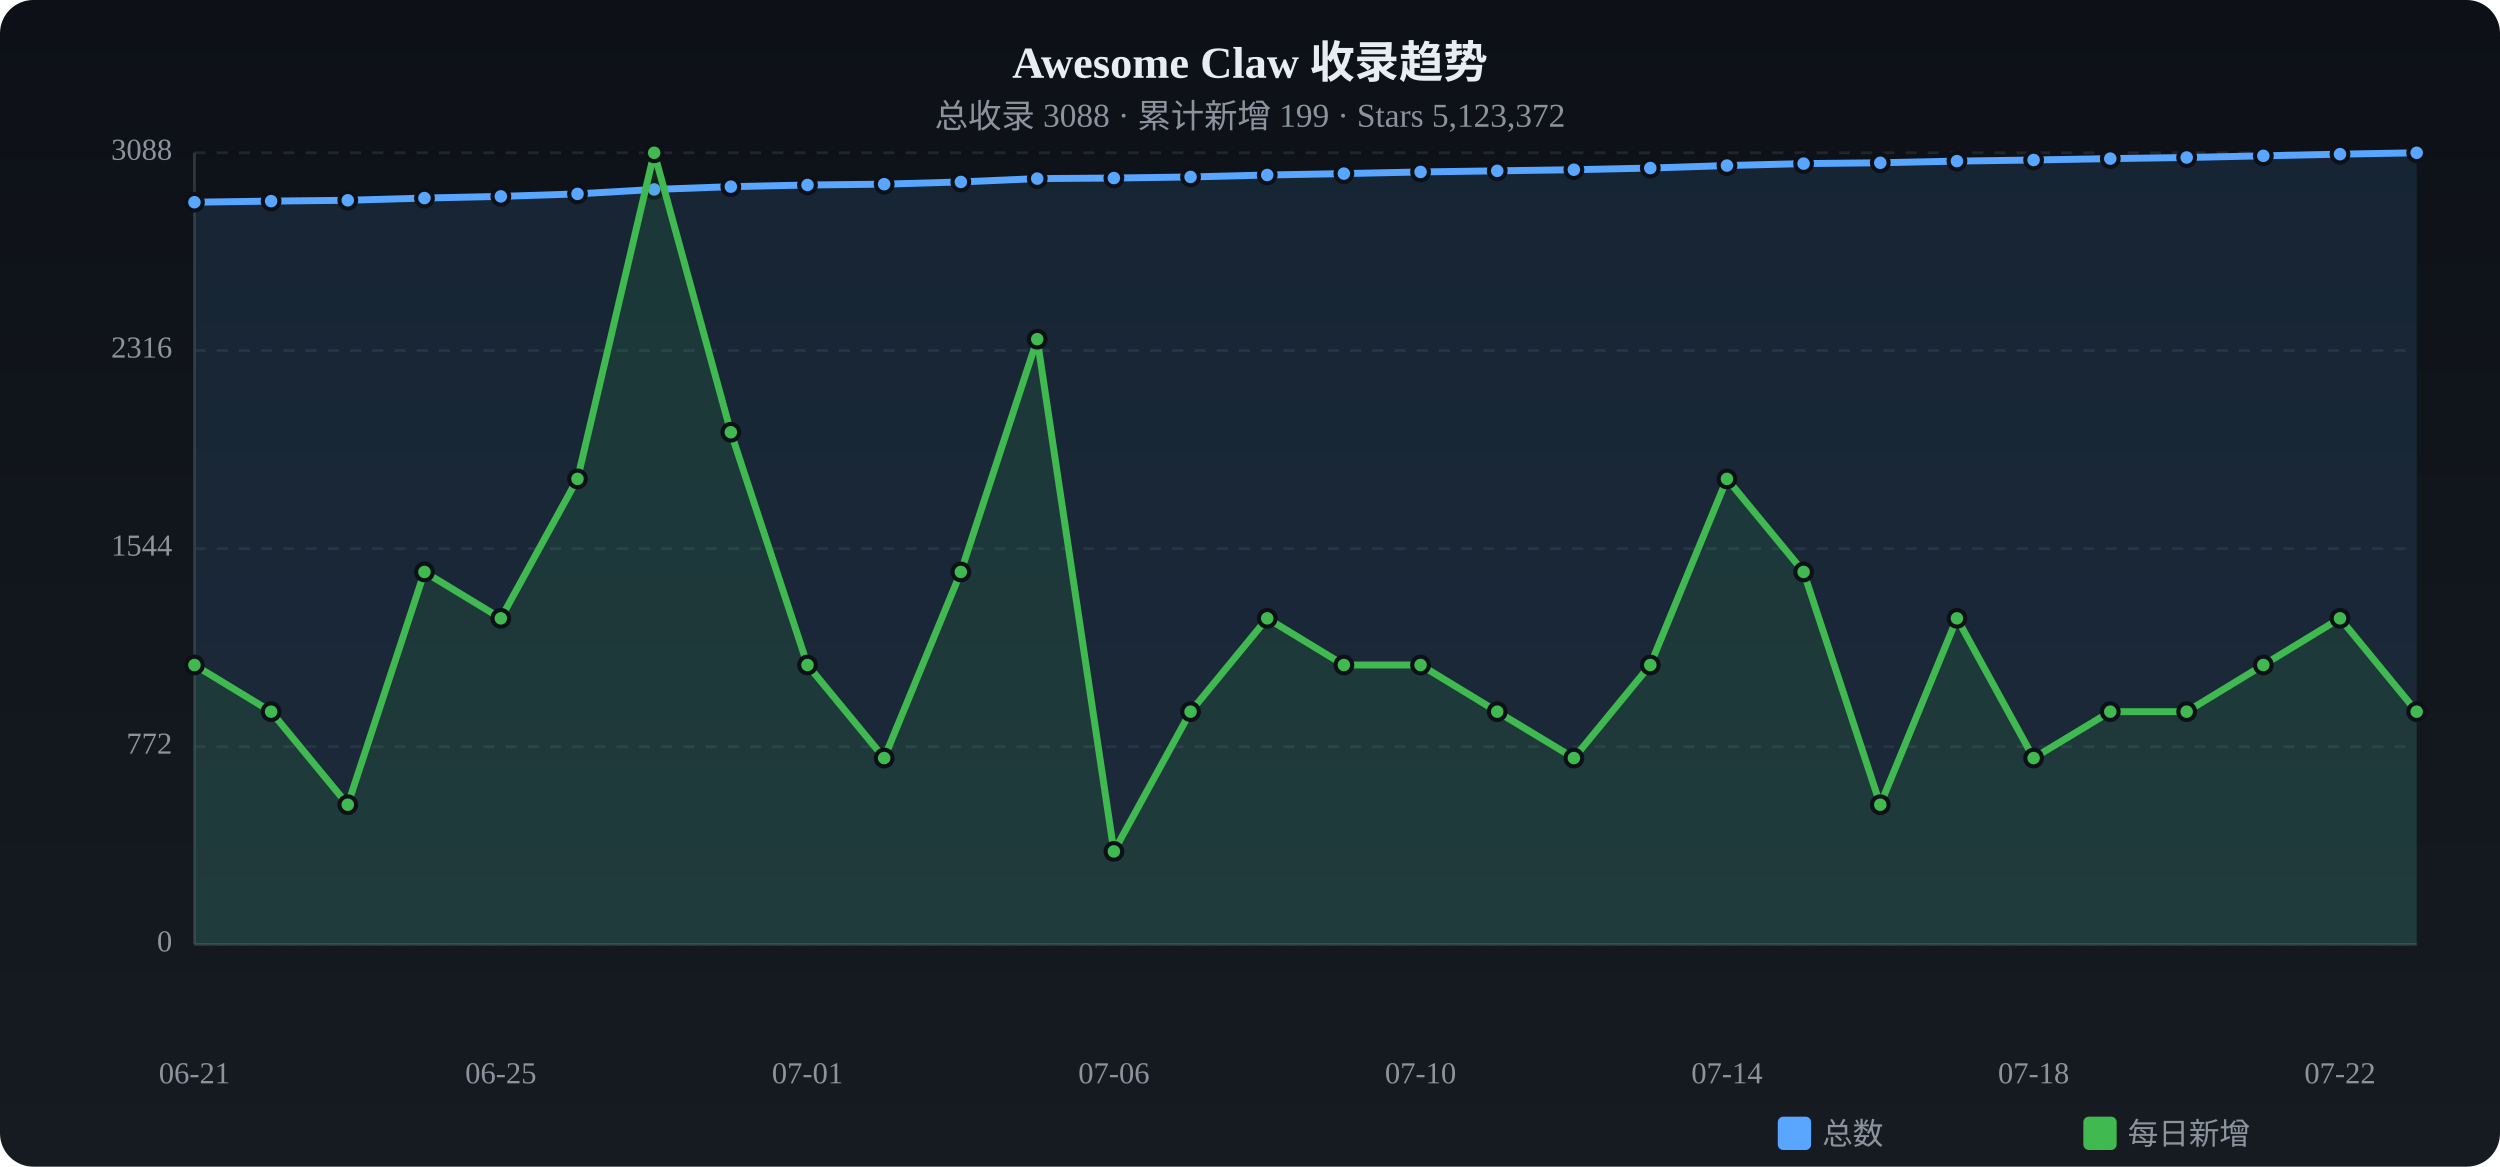
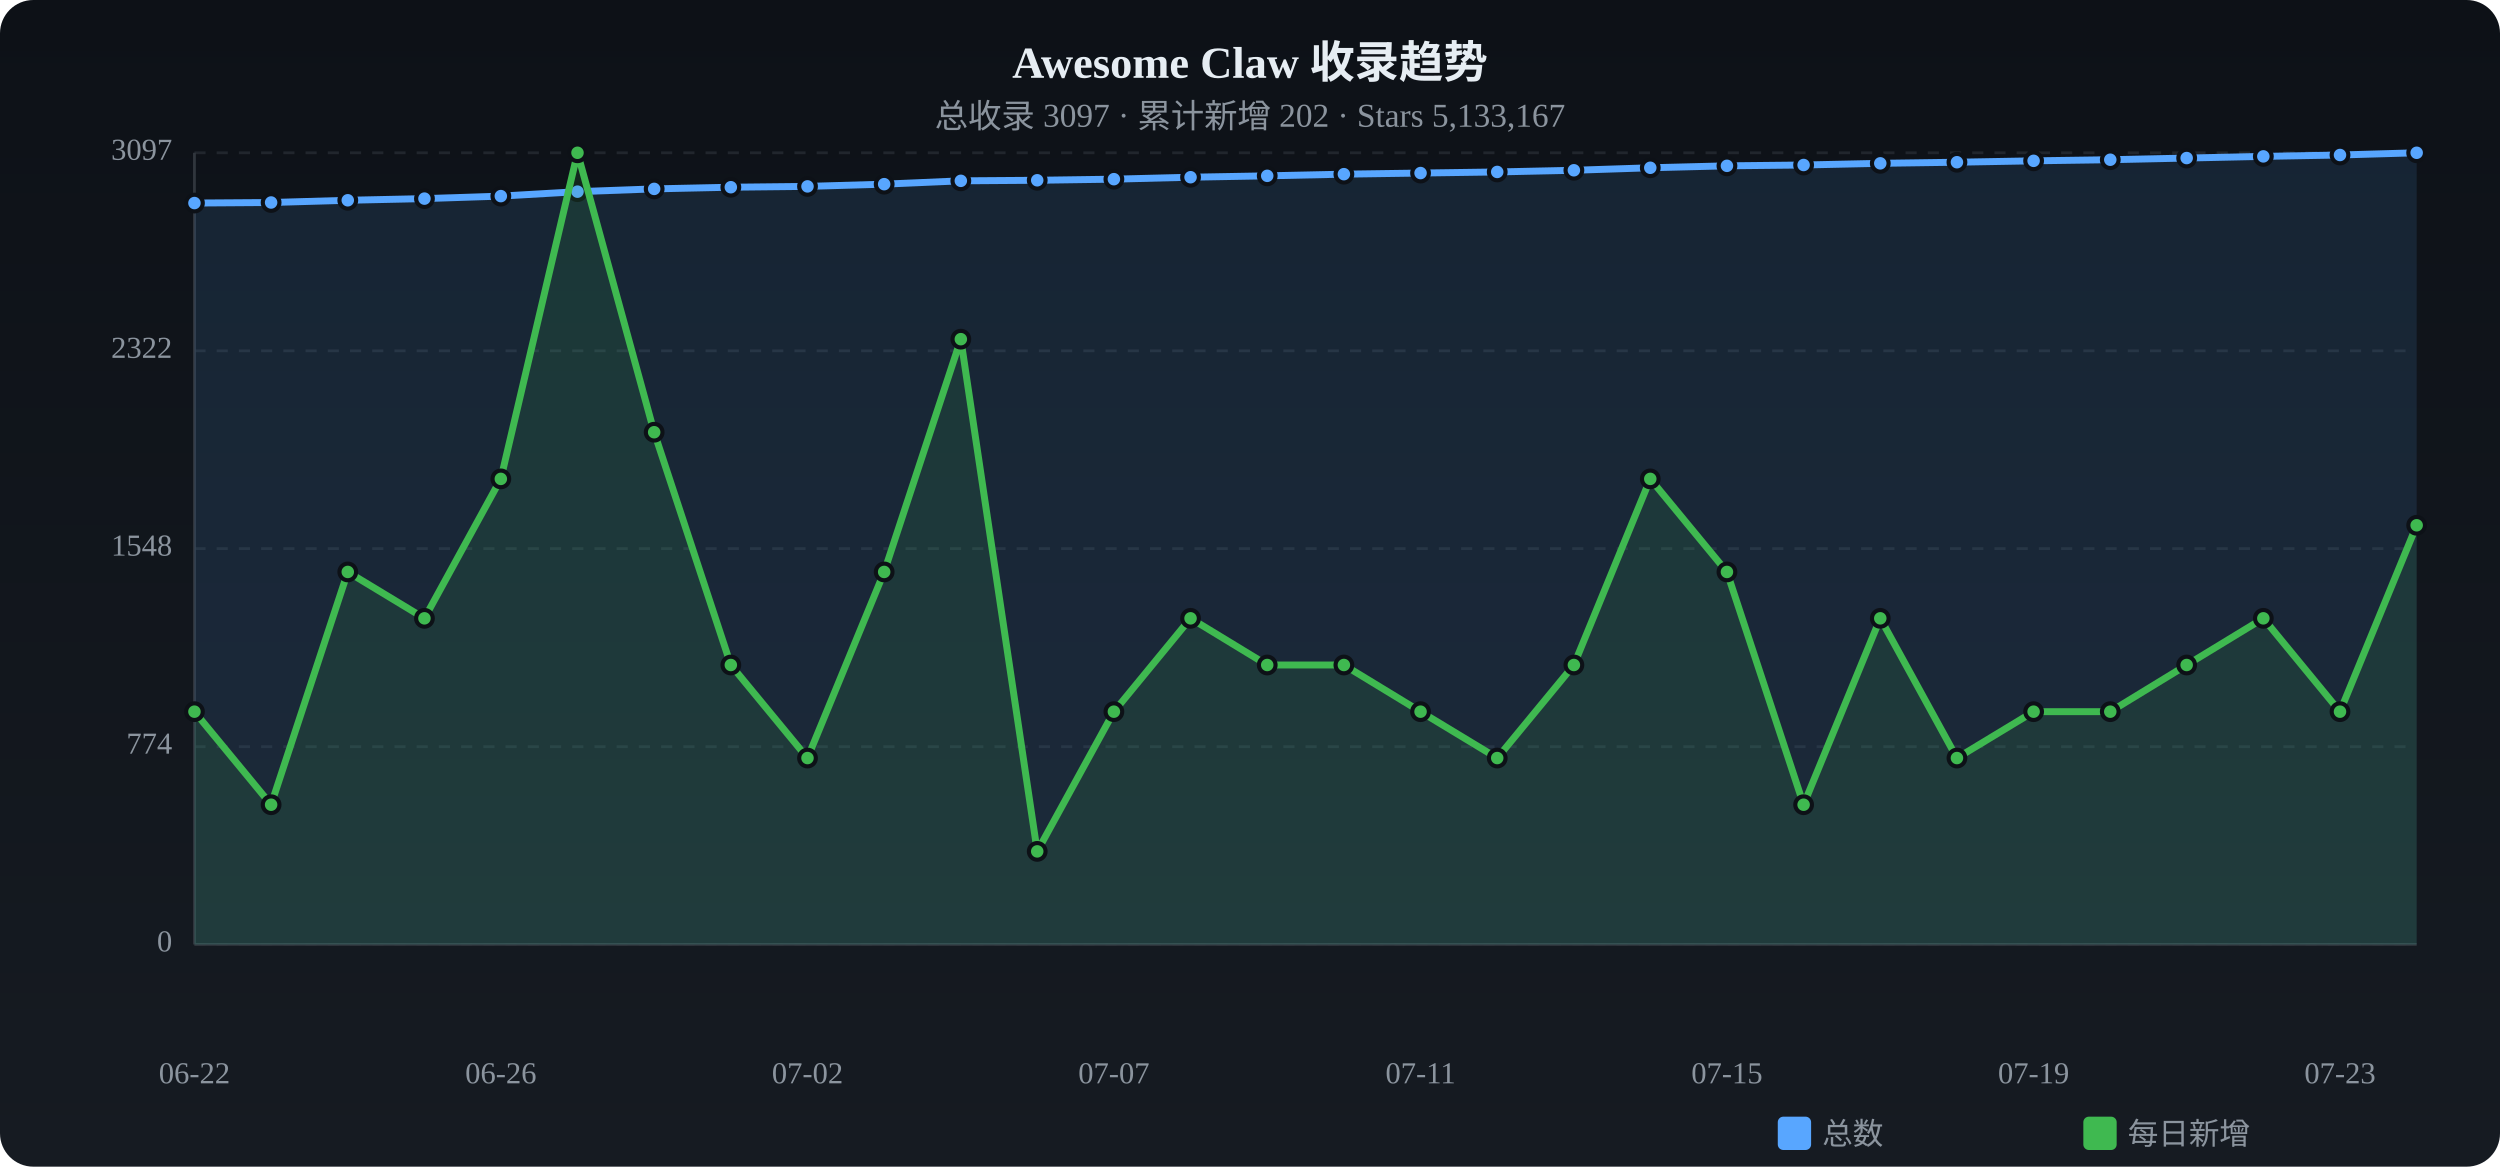
<svg xmlns="http://www.w3.org/2000/svg" viewBox="0 0 900 420" width="900" height="420">
  <defs>
    <linearGradient id="tbg" x1="0%" y1="0%" x2="0%" y2="100%">
      <stop offset="0%" stop-color="#0d1117" />
      <stop offset="100%" stop-color="#161b22" />
    </linearGradient>
  </defs>
  <rect width="900" height="420" rx="12" fill="url(#tbg)" />
  <text x="450.0" y="28" text-anchor="middle" fill="#e6edf3" font-size="16" font-weight="bold">Awesome Claw 收录趋势</text>
-   <text x="450.0" y="46" text-anchor="middle" fill="#8b949e" font-size="12">总收录 3088 · 累计新增 199 · Stars 5,123,372</text>
+   <text x="450.0" y="46" text-anchor="middle" fill="#8b949e" font-size="12">总收录 3097 · 累计新增 202 · Stars 5,133,167</text>
  <text x="62" y="340.0" text-anchor="end" fill="#8b949e" font-size="11" dominant-baseline="middle">0</text>
  <line x1="70" y1="340.0" x2="870" y2="340.0" stroke="#21262d" stroke-dasharray="4 4" />
-   <text x="62" y="268.8" text-anchor="end" fill="#8b949e" font-size="11" dominant-baseline="middle">772</text>
+   <text x="62" y="268.8" text-anchor="end" fill="#8b949e" font-size="11" dominant-baseline="middle">774</text>
  <line x1="70" y1="268.8" x2="870" y2="268.8" stroke="#21262d" stroke-dasharray="4 4" />
-   <text x="62" y="197.5" text-anchor="end" fill="#8b949e" font-size="11" dominant-baseline="middle">1544</text>
+   <text x="62" y="197.5" text-anchor="end" fill="#8b949e" font-size="11" dominant-baseline="middle">1548</text>
  <line x1="70" y1="197.5" x2="870" y2="197.5" stroke="#21262d" stroke-dasharray="4 4" />
-   <text x="62" y="126.2" text-anchor="end" fill="#8b949e" font-size="11" dominant-baseline="middle">2316</text>
-   <line x1="70" y1="126.2" x2="870" y2="126.2" stroke="#21262d" stroke-dasharray="4 4" />
-   <text x="62" y="55.0" text-anchor="end" fill="#8b949e" font-size="11" dominant-baseline="middle">3088</text>
+   <text x="62" y="126.3" text-anchor="end" fill="#8b949e" font-size="11" dominant-baseline="middle">2322</text>
+   <line x1="70" y1="126.3" x2="870" y2="126.3" stroke="#21262d" stroke-dasharray="4 4" />
+   <text x="62" y="55.0" text-anchor="end" fill="#8b949e" font-size="11" dominant-baseline="middle">3097</text>
  <line x1="70" y1="55.0" x2="870" y2="55.0" stroke="#21262d" stroke-dasharray="4 4" />
  <line x1="70" y1="55" x2="70" y2="340" stroke="#30363d" />
  <line x1="70" y1="340" x2="870" y2="340" stroke="#30363d" />
-   <path d="M70.0,72.8 L97.6,72.4 L125.2,72.1 L152.8,71.3 L180.3,70.7 L207.9,69.8 L235.5,68.2 L263.1,67.2 L290.7,66.6 L318.3,66.3 L345.9,65.5 L373.4,64.3 L401.0,64.1 L428.6,63.7 L456.2,63.0 L483.8,62.5 L511.4,61.9 L539.0,61.5 L566.6,61.1 L594.1,60.5 L621.7,59.6 L649.3,58.9 L676.9,58.6 L704.5,58.0 L732.1,57.6 L759.7,57.1 L787.2,56.7 L814.8,56.1 L842.4,55.5 L870.0,55.0 L870.0,340 L70.0,340 Z" fill="#58a6ff" opacity="0.12" />
-   <polyline points="70.0,72.8 97.6,72.4 125.2,72.1 152.8,71.3 180.3,70.7 207.9,69.8 235.5,68.2 263.1,67.2 290.7,66.6 318.3,66.3 345.9,65.5 373.4,64.3 401.0,64.1 428.6,63.7 456.2,63.0 483.8,62.5 511.4,61.9 539.0,61.5 566.6,61.1 594.1,60.5 621.7,59.6 649.3,58.9 676.9,58.6 704.5,58.0 732.1,57.6 759.7,57.1 787.2,56.7 814.8,56.1 842.4,55.5 870.0,55.0" fill="none" stroke="#58a6ff" stroke-width="2.5" stroke-linecap="round" stroke-linejoin="round" />
-   <circle cx="70.0" cy="72.8" r="3" fill="#58a6ff" stroke="#0d1117" stroke-width="1.5" />
-   <circle cx="97.6" cy="72.4" r="3" fill="#58a6ff" stroke="#0d1117" stroke-width="1.5" />
+   <path d="M70.0,73.1 L97.6,72.9 L125.2,72.1 L152.8,71.5 L180.3,70.6 L207.9,69.0 L235.5,68.0 L263.1,67.4 L290.7,67.1 L318.3,66.3 L345.9,65.1 L373.4,64.9 L401.0,64.5 L428.6,63.8 L456.2,63.3 L483.8,62.7 L511.4,62.3 L539.0,61.9 L566.6,61.3 L594.1,60.4 L621.7,59.7 L649.3,59.4 L676.9,58.8 L704.5,58.4 L732.1,57.9 L759.7,57.5 L787.2,56.9 L814.8,56.3 L842.4,55.8 L870.0,55.0 L870.0,340 L70.0,340 Z" fill="#58a6ff" opacity="0.12" />
+   <polyline points="70.0,73.1 97.6,72.9 125.2,72.1 152.8,71.5 180.3,70.6 207.9,69.0 235.5,68.0 263.1,67.4 290.7,67.1 318.3,66.3 345.9,65.1 373.4,64.9 401.0,64.5 428.6,63.8 456.2,63.3 483.8,62.7 511.4,62.3 539.0,61.9 566.6,61.3 594.1,60.4 621.7,59.7 649.3,59.4 676.9,58.8 704.5,58.4 732.1,57.9 759.7,57.5 787.2,56.9 814.8,56.3 842.4,55.8 870.0,55.0" fill="none" stroke="#58a6ff" stroke-width="2.5" stroke-linecap="round" stroke-linejoin="round" />
+   <circle cx="70.0" cy="73.1" r="3" fill="#58a6ff" stroke="#0d1117" stroke-width="1.5" />
+   <circle cx="97.6" cy="72.9" r="3" fill="#58a6ff" stroke="#0d1117" stroke-width="1.5" />
  <circle cx="125.2" cy="72.1" r="3" fill="#58a6ff" stroke="#0d1117" stroke-width="1.5" />
-   <circle cx="152.8" cy="71.3" r="3" fill="#58a6ff" stroke="#0d1117" stroke-width="1.5" />
-   <circle cx="180.3" cy="70.7" r="3" fill="#58a6ff" stroke="#0d1117" stroke-width="1.5" />
-   <circle cx="207.9" cy="69.8" r="3" fill="#58a6ff" stroke="#0d1117" stroke-width="1.5" />
-   <circle cx="235.5" cy="68.2" r="3" fill="#58a6ff" stroke="#0d1117" stroke-width="1.5" />
-   <circle cx="263.1" cy="67.2" r="3" fill="#58a6ff" stroke="#0d1117" stroke-width="1.5" />
-   <circle cx="290.7" cy="66.6" r="3" fill="#58a6ff" stroke="#0d1117" stroke-width="1.5" />
+   <circle cx="152.8" cy="71.5" r="3" fill="#58a6ff" stroke="#0d1117" stroke-width="1.5" />
+   <circle cx="180.3" cy="70.6" r="3" fill="#58a6ff" stroke="#0d1117" stroke-width="1.5" />
+   <circle cx="207.9" cy="69.0" r="3" fill="#58a6ff" stroke="#0d1117" stroke-width="1.5" />
+   <circle cx="235.5" cy="68.0" r="3" fill="#58a6ff" stroke="#0d1117" stroke-width="1.5" />
+   <circle cx="263.1" cy="67.4" r="3" fill="#58a6ff" stroke="#0d1117" stroke-width="1.5" />
+   <circle cx="290.7" cy="67.1" r="3" fill="#58a6ff" stroke="#0d1117" stroke-width="1.5" />
  <circle cx="318.3" cy="66.3" r="3" fill="#58a6ff" stroke="#0d1117" stroke-width="1.5" />
-   <circle cx="345.9" cy="65.5" r="3" fill="#58a6ff" stroke="#0d1117" stroke-width="1.5" />
-   <circle cx="373.4" cy="64.3" r="3" fill="#58a6ff" stroke="#0d1117" stroke-width="1.5" />
-   <circle cx="401.0" cy="64.1" r="3" fill="#58a6ff" stroke="#0d1117" stroke-width="1.5" />
-   <circle cx="428.6" cy="63.7" r="3" fill="#58a6ff" stroke="#0d1117" stroke-width="1.5" />
-   <circle cx="456.2" cy="63.0" r="3" fill="#58a6ff" stroke="#0d1117" stroke-width="1.5" />
-   <circle cx="483.8" cy="62.5" r="3" fill="#58a6ff" stroke="#0d1117" stroke-width="1.5" />
-   <circle cx="511.4" cy="61.9" r="3" fill="#58a6ff" stroke="#0d1117" stroke-width="1.5" />
-   <circle cx="539.0" cy="61.5" r="3" fill="#58a6ff" stroke="#0d1117" stroke-width="1.5" />
-   <circle cx="566.6" cy="61.1" r="3" fill="#58a6ff" stroke="#0d1117" stroke-width="1.5" />
-   <circle cx="594.1" cy="60.5" r="3" fill="#58a6ff" stroke="#0d1117" stroke-width="1.5" />
-   <circle cx="621.7" cy="59.6" r="3" fill="#58a6ff" stroke="#0d1117" stroke-width="1.5" />
-   <circle cx="649.3" cy="58.9" r="3" fill="#58a6ff" stroke="#0d1117" stroke-width="1.5" />
-   <circle cx="676.9" cy="58.6" r="3" fill="#58a6ff" stroke="#0d1117" stroke-width="1.5" />
-   <circle cx="704.5" cy="58.0" r="3" fill="#58a6ff" stroke="#0d1117" stroke-width="1.5" />
-   <circle cx="732.1" cy="57.6" r="3" fill="#58a6ff" stroke="#0d1117" stroke-width="1.5" />
-   <circle cx="759.7" cy="57.1" r="3" fill="#58a6ff" stroke="#0d1117" stroke-width="1.5" />
-   <circle cx="787.2" cy="56.7" r="3" fill="#58a6ff" stroke="#0d1117" stroke-width="1.5" />
-   <circle cx="814.8" cy="56.1" r="3" fill="#58a6ff" stroke="#0d1117" stroke-width="1.5" />
-   <circle cx="842.4" cy="55.5" r="3" fill="#58a6ff" stroke="#0d1117" stroke-width="1.5" />
+   <circle cx="345.9" cy="65.1" r="3" fill="#58a6ff" stroke="#0d1117" stroke-width="1.5" />
+   <circle cx="373.4" cy="64.9" r="3" fill="#58a6ff" stroke="#0d1117" stroke-width="1.5" />
+   <circle cx="401.0" cy="64.5" r="3" fill="#58a6ff" stroke="#0d1117" stroke-width="1.5" />
+   <circle cx="428.6" cy="63.8" r="3" fill="#58a6ff" stroke="#0d1117" stroke-width="1.5" />
+   <circle cx="456.2" cy="63.3" r="3" fill="#58a6ff" stroke="#0d1117" stroke-width="1.5" />
+   <circle cx="483.8" cy="62.7" r="3" fill="#58a6ff" stroke="#0d1117" stroke-width="1.5" />
+   <circle cx="511.4" cy="62.3" r="3" fill="#58a6ff" stroke="#0d1117" stroke-width="1.5" />
+   <circle cx="539.0" cy="61.9" r="3" fill="#58a6ff" stroke="#0d1117" stroke-width="1.5" />
+   <circle cx="566.6" cy="61.3" r="3" fill="#58a6ff" stroke="#0d1117" stroke-width="1.5" />
+   <circle cx="594.1" cy="60.4" r="3" fill="#58a6ff" stroke="#0d1117" stroke-width="1.5" />
+   <circle cx="621.7" cy="59.7" r="3" fill="#58a6ff" stroke="#0d1117" stroke-width="1.5" />
+   <circle cx="649.3" cy="59.4" r="3" fill="#58a6ff" stroke="#0d1117" stroke-width="1.5" />
+   <circle cx="676.9" cy="58.8" r="3" fill="#58a6ff" stroke="#0d1117" stroke-width="1.5" />
+   <circle cx="704.5" cy="58.4" r="3" fill="#58a6ff" stroke="#0d1117" stroke-width="1.5" />
+   <circle cx="732.1" cy="57.9" r="3" fill="#58a6ff" stroke="#0d1117" stroke-width="1.5" />
+   <circle cx="759.7" cy="57.5" r="3" fill="#58a6ff" stroke="#0d1117" stroke-width="1.5" />
+   <circle cx="787.2" cy="56.9" r="3" fill="#58a6ff" stroke="#0d1117" stroke-width="1.5" />
+   <circle cx="814.8" cy="56.3" r="3" fill="#58a6ff" stroke="#0d1117" stroke-width="1.5" />
+   <circle cx="842.4" cy="55.8" r="3" fill="#58a6ff" stroke="#0d1117" stroke-width="1.5" />
  <circle cx="870.0" cy="55.0" r="3" fill="#58a6ff" stroke="#0d1117" stroke-width="1.5" />
-   <path d="M70.0,239.4 L97.6,256.2 L125.2,289.7 L152.8,205.9 L180.3,222.6 L207.9,172.4 L235.5,55.0 L263.1,155.6 L290.7,239.4 L318.3,272.9 L345.9,205.9 L373.4,122.1 L401.0,306.5 L428.6,256.2 L456.2,222.6 L483.8,239.4 L511.4,239.4 L539.0,256.2 L566.6,272.9 L594.1,239.4 L621.7,172.4 L649.3,205.9 L676.9,289.7 L704.5,222.6 L732.1,272.9 L759.7,256.2 L787.2,256.2 L814.8,239.4 L842.4,222.6 L870.0,256.2 L870.0,340 L70.0,340 Z" fill="#3fb950" opacity="0.12" />
-   <polyline points="70.0,239.4 97.6,256.2 125.2,289.7 152.8,205.9 180.3,222.6 207.9,172.4 235.5,55.0 263.1,155.6 290.7,239.4 318.3,272.9 345.9,205.9 373.4,122.1 401.0,306.5 428.6,256.2 456.2,222.6 483.8,239.4 511.4,239.4 539.0,256.2 566.6,272.9 594.1,239.4 621.7,172.4 649.3,205.9 676.9,289.7 704.5,222.6 732.1,272.9 759.7,256.2 787.2,256.2 814.8,239.4 842.4,222.6 870.0,256.2" fill="none" stroke="#3fb950" stroke-width="2.5" stroke-linecap="round" stroke-linejoin="round" />
-   <circle cx="70.0" cy="239.4" r="3" fill="#3fb950" stroke="#0d1117" stroke-width="1.5" />
-   <circle cx="97.6" cy="256.2" r="3" fill="#3fb950" stroke="#0d1117" stroke-width="1.5" />
-   <circle cx="125.2" cy="289.7" r="3" fill="#3fb950" stroke="#0d1117" stroke-width="1.5" />
-   <circle cx="152.8" cy="205.9" r="3" fill="#3fb950" stroke="#0d1117" stroke-width="1.5" />
-   <circle cx="180.3" cy="222.6" r="3" fill="#3fb950" stroke="#0d1117" stroke-width="1.5" />
-   <circle cx="207.9" cy="172.4" r="3" fill="#3fb950" stroke="#0d1117" stroke-width="1.5" />
-   <circle cx="235.5" cy="55.0" r="3" fill="#3fb950" stroke="#0d1117" stroke-width="1.5" />
-   <circle cx="263.1" cy="155.6" r="3" fill="#3fb950" stroke="#0d1117" stroke-width="1.5" />
-   <circle cx="290.7" cy="239.4" r="3" fill="#3fb950" stroke="#0d1117" stroke-width="1.5" />
-   <circle cx="318.3" cy="272.9" r="3" fill="#3fb950" stroke="#0d1117" stroke-width="1.5" />
-   <circle cx="345.9" cy="205.9" r="3" fill="#3fb950" stroke="#0d1117" stroke-width="1.5" />
-   <circle cx="373.4" cy="122.1" r="3" fill="#3fb950" stroke="#0d1117" stroke-width="1.5" />
-   <circle cx="401.0" cy="306.5" r="3" fill="#3fb950" stroke="#0d1117" stroke-width="1.5" />
-   <circle cx="428.6" cy="256.2" r="3" fill="#3fb950" stroke="#0d1117" stroke-width="1.5" />
-   <circle cx="456.2" cy="222.6" r="3" fill="#3fb950" stroke="#0d1117" stroke-width="1.5" />
+   <path d="M70.0,256.2 L97.6,289.7 L125.2,205.9 L152.8,222.6 L180.3,172.4 L207.9,55.0 L235.5,155.6 L263.1,239.4 L290.7,272.9 L318.3,205.9 L345.9,122.1 L373.4,306.5 L401.0,256.2 L428.6,222.6 L456.2,239.4 L483.8,239.4 L511.4,256.2 L539.0,272.9 L566.6,239.4 L594.1,172.4 L621.7,205.9 L649.3,289.7 L676.9,222.6 L704.5,272.9 L732.1,256.2 L759.7,256.2 L787.2,239.4 L814.8,222.6 L842.4,256.2 L870.0,189.1 L870.0,340 L70.0,340 Z" fill="#3fb950" opacity="0.12" />
+   <polyline points="70.0,256.2 97.6,289.7 125.2,205.9 152.8,222.6 180.3,172.4 207.9,55.0 235.5,155.6 263.1,239.4 290.7,272.9 318.3,205.9 345.9,122.1 373.4,306.5 401.0,256.2 428.6,222.6 456.2,239.4 483.8,239.4 511.4,256.2 539.0,272.9 566.6,239.4 594.1,172.4 621.7,205.9 649.3,289.7 676.9,222.6 704.5,272.9 732.1,256.2 759.7,256.2 787.2,239.4 814.8,222.6 842.4,256.2 870.0,189.1" fill="none" stroke="#3fb950" stroke-width="2.5" stroke-linecap="round" stroke-linejoin="round" />
+   <circle cx="70.0" cy="256.2" r="3" fill="#3fb950" stroke="#0d1117" stroke-width="1.5" />
+   <circle cx="97.6" cy="289.7" r="3" fill="#3fb950" stroke="#0d1117" stroke-width="1.5" />
+   <circle cx="125.2" cy="205.9" r="3" fill="#3fb950" stroke="#0d1117" stroke-width="1.5" />
+   <circle cx="152.8" cy="222.6" r="3" fill="#3fb950" stroke="#0d1117" stroke-width="1.5" />
+   <circle cx="180.3" cy="172.4" r="3" fill="#3fb950" stroke="#0d1117" stroke-width="1.5" />
+   <circle cx="207.9" cy="55.0" r="3" fill="#3fb950" stroke="#0d1117" stroke-width="1.5" />
+   <circle cx="235.5" cy="155.6" r="3" fill="#3fb950" stroke="#0d1117" stroke-width="1.5" />
+   <circle cx="263.1" cy="239.4" r="3" fill="#3fb950" stroke="#0d1117" stroke-width="1.5" />
+   <circle cx="290.7" cy="272.9" r="3" fill="#3fb950" stroke="#0d1117" stroke-width="1.5" />
+   <circle cx="318.3" cy="205.9" r="3" fill="#3fb950" stroke="#0d1117" stroke-width="1.5" />
+   <circle cx="345.9" cy="122.1" r="3" fill="#3fb950" stroke="#0d1117" stroke-width="1.5" />
+   <circle cx="373.4" cy="306.5" r="3" fill="#3fb950" stroke="#0d1117" stroke-width="1.5" />
+   <circle cx="401.0" cy="256.2" r="3" fill="#3fb950" stroke="#0d1117" stroke-width="1.5" />
+   <circle cx="428.6" cy="222.6" r="3" fill="#3fb950" stroke="#0d1117" stroke-width="1.5" />
+   <circle cx="456.2" cy="239.4" r="3" fill="#3fb950" stroke="#0d1117" stroke-width="1.5" />
  <circle cx="483.8" cy="239.4" r="3" fill="#3fb950" stroke="#0d1117" stroke-width="1.5" />
-   <circle cx="511.4" cy="239.4" r="3" fill="#3fb950" stroke="#0d1117" stroke-width="1.5" />
-   <circle cx="539.0" cy="256.2" r="3" fill="#3fb950" stroke="#0d1117" stroke-width="1.5" />
-   <circle cx="566.6" cy="272.9" r="3" fill="#3fb950" stroke="#0d1117" stroke-width="1.5" />
-   <circle cx="594.1" cy="239.4" r="3" fill="#3fb950" stroke="#0d1117" stroke-width="1.5" />
-   <circle cx="621.7" cy="172.4" r="3" fill="#3fb950" stroke="#0d1117" stroke-width="1.5" />
-   <circle cx="649.3" cy="205.9" r="3" fill="#3fb950" stroke="#0d1117" stroke-width="1.5" />
-   <circle cx="676.9" cy="289.7" r="3" fill="#3fb950" stroke="#0d1117" stroke-width="1.5" />
-   <circle cx="704.5" cy="222.6" r="3" fill="#3fb950" stroke="#0d1117" stroke-width="1.5" />
-   <circle cx="732.1" cy="272.9" r="3" fill="#3fb950" stroke="#0d1117" stroke-width="1.5" />
+   <circle cx="511.4" cy="256.2" r="3" fill="#3fb950" stroke="#0d1117" stroke-width="1.5" />
+   <circle cx="539.0" cy="272.9" r="3" fill="#3fb950" stroke="#0d1117" stroke-width="1.5" />
+   <circle cx="566.6" cy="239.4" r="3" fill="#3fb950" stroke="#0d1117" stroke-width="1.5" />
+   <circle cx="594.1" cy="172.4" r="3" fill="#3fb950" stroke="#0d1117" stroke-width="1.5" />
+   <circle cx="621.7" cy="205.9" r="3" fill="#3fb950" stroke="#0d1117" stroke-width="1.5" />
+   <circle cx="649.3" cy="289.7" r="3" fill="#3fb950" stroke="#0d1117" stroke-width="1.5" />
+   <circle cx="676.9" cy="222.6" r="3" fill="#3fb950" stroke="#0d1117" stroke-width="1.5" />
+   <circle cx="704.5" cy="272.9" r="3" fill="#3fb950" stroke="#0d1117" stroke-width="1.5" />
+   <circle cx="732.1" cy="256.2" r="3" fill="#3fb950" stroke="#0d1117" stroke-width="1.5" />
  <circle cx="759.7" cy="256.2" r="3" fill="#3fb950" stroke="#0d1117" stroke-width="1.5" />
-   <circle cx="787.2" cy="256.2" r="3" fill="#3fb950" stroke="#0d1117" stroke-width="1.5" />
-   <circle cx="814.8" cy="239.4" r="3" fill="#3fb950" stroke="#0d1117" stroke-width="1.5" />
-   <circle cx="842.4" cy="222.6" r="3" fill="#3fb950" stroke="#0d1117" stroke-width="1.5" />
-   <circle cx="870.0" cy="256.2" r="3" fill="#3fb950" stroke="#0d1117" stroke-width="1.5" />
-   <text x="70.0" y="390" text-anchor="middle" fill="#8b949e" font-size="11">06-21</text>
-   <text x="180.3" y="390" text-anchor="middle" fill="#8b949e" font-size="11">06-25</text>
-   <text x="290.7" y="390" text-anchor="middle" fill="#8b949e" font-size="11">07-01</text>
-   <text x="401.0" y="390" text-anchor="middle" fill="#8b949e" font-size="11">07-06</text>
-   <text x="511.4" y="390" text-anchor="middle" fill="#8b949e" font-size="11">07-10</text>
-   <text x="621.7" y="390" text-anchor="middle" fill="#8b949e" font-size="11">07-14</text>
-   <text x="732.1" y="390" text-anchor="middle" fill="#8b949e" font-size="11">07-18</text>
-   <text x="842.4" y="390" text-anchor="middle" fill="#8b949e" font-size="11">07-22</text>
+   <circle cx="787.2" cy="239.4" r="3" fill="#3fb950" stroke="#0d1117" stroke-width="1.5" />
+   <circle cx="814.8" cy="222.6" r="3" fill="#3fb950" stroke="#0d1117" stroke-width="1.5" />
+   <circle cx="842.4" cy="256.2" r="3" fill="#3fb950" stroke="#0d1117" stroke-width="1.5" />
+   <circle cx="870.0" cy="189.1" r="3" fill="#3fb950" stroke="#0d1117" stroke-width="1.5" />
+   <text x="70.0" y="390" text-anchor="middle" fill="#8b949e" font-size="11">06-22</text>
+   <text x="180.3" y="390" text-anchor="middle" fill="#8b949e" font-size="11">06-26</text>
+   <text x="290.7" y="390" text-anchor="middle" fill="#8b949e" font-size="11">07-02</text>
+   <text x="401.0" y="390" text-anchor="middle" fill="#8b949e" font-size="11">07-07</text>
+   <text x="511.4" y="390" text-anchor="middle" fill="#8b949e" font-size="11">07-11</text>
+   <text x="621.7" y="390" text-anchor="middle" fill="#8b949e" font-size="11">07-15</text>
+   <text x="732.1" y="390" text-anchor="middle" fill="#8b949e" font-size="11">07-19</text>
+   <text x="842.4" y="390" text-anchor="middle" fill="#8b949e" font-size="11">07-23</text>
  <rect x="640" y="402" width="12" height="12" rx="2" fill="#58a6ff" />
  <text x="656" y="412" fill="#8b949e" font-size="11">总数</text>
  <rect x="750" y="402" width="12" height="12" rx="2" fill="#3fb950" />
  <text x="766" y="412" fill="#8b949e" font-size="11">每日新增</text>
</svg>
